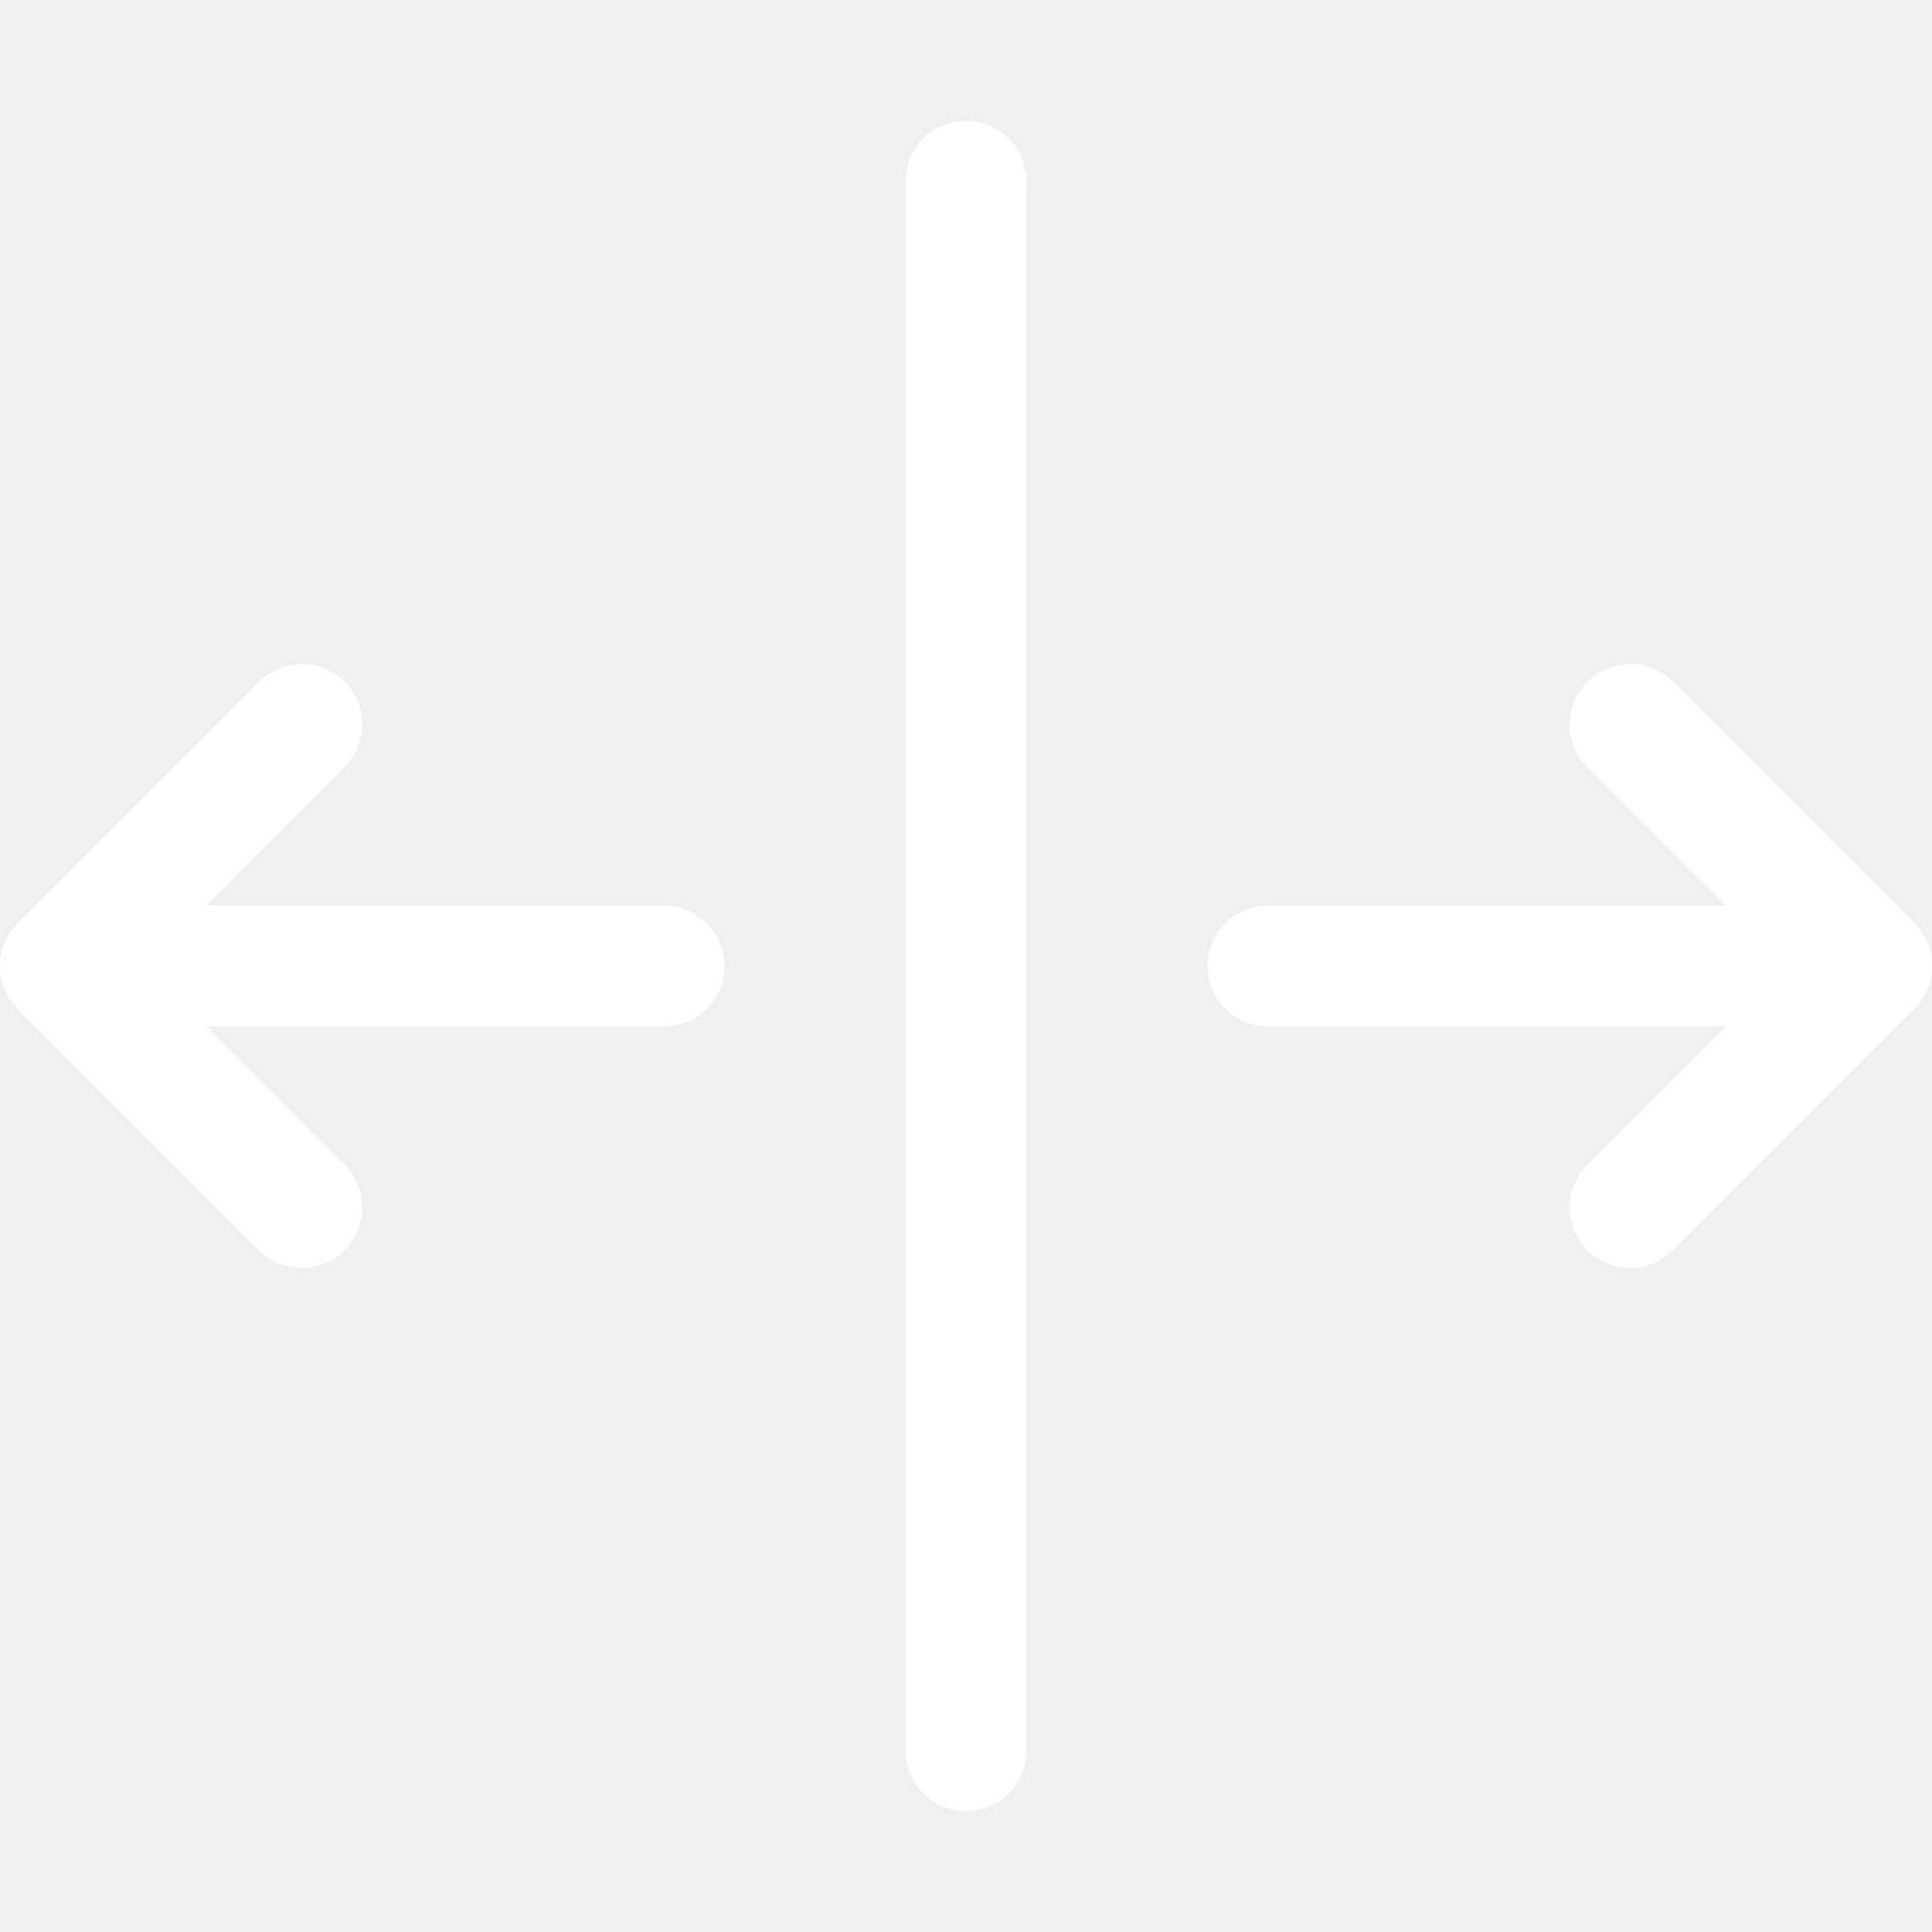
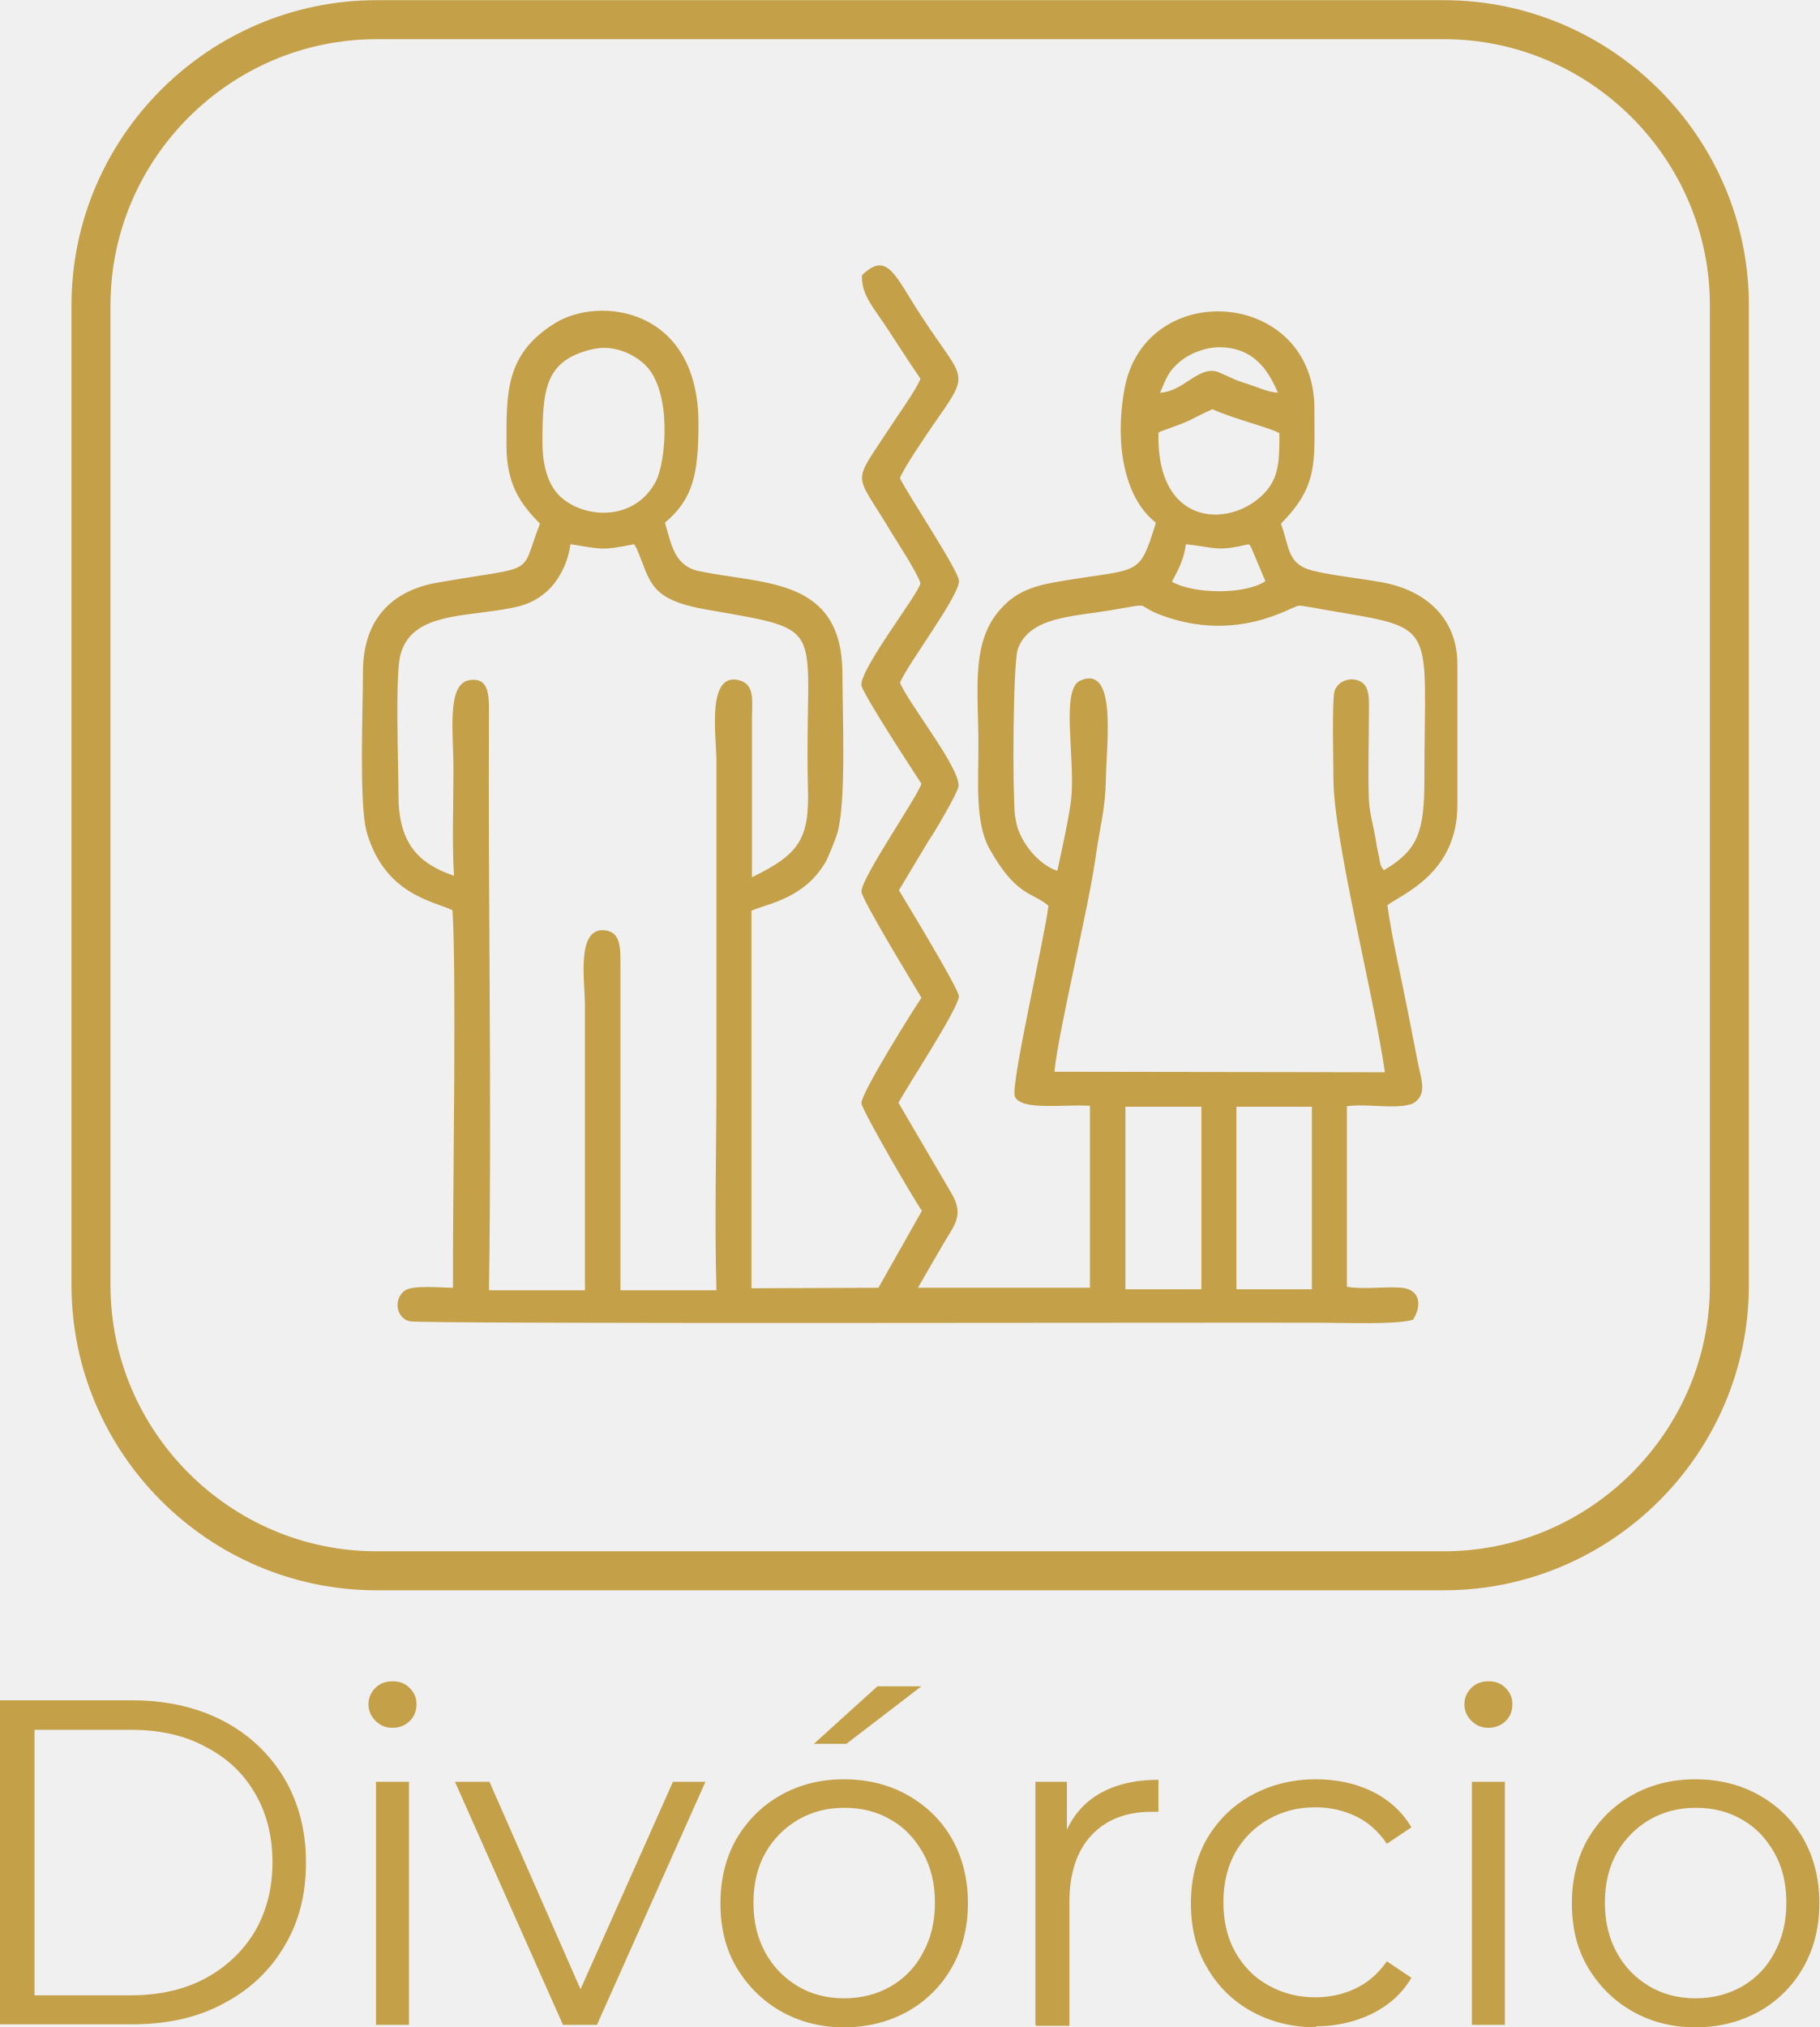
- <svg xmlns="http://www.w3.org/2000/svg" width="79" height="79" viewBox="0 0 79 79" fill="none">
-   <g clip-path="url(#clip0_180_9)">
-     <path fill-rule="evenodd" clip-rule="evenodd" d="M39.5 4.938C40.155 4.938 40.783 5.198 41.246 5.661C41.709 6.124 41.969 6.752 41.969 7.406L41.969 71.594C41.969 72.249 41.709 72.876 41.246 73.339C40.783 73.802 40.155 74.062 39.5 74.062C38.845 74.062 38.217 73.802 37.754 73.339C37.291 72.876 37.031 72.249 37.031 71.594L37.031 7.406C37.031 6.752 37.291 6.124 37.754 5.661C38.217 5.198 38.845 4.938 39.5 4.938ZM78.279 37.752C78.509 37.981 78.691 38.254 78.816 38.554C78.94 38.854 79.004 39.175 79.004 39.5C79.004 39.825 78.94 40.146 78.816 40.446C78.691 40.746 78.509 41.019 78.279 41.248L68.404 51.123C68.175 51.352 67.902 51.535 67.602 51.659C67.302 51.783 66.981 51.847 66.656 51.847C66.332 51.847 66.01 51.783 65.71 51.659C65.41 51.535 65.138 51.352 64.908 51.123C64.679 50.893 64.497 50.621 64.373 50.321C64.248 50.021 64.184 49.7 64.184 49.375C64.184 49.05 64.248 48.729 64.373 48.429C64.497 48.129 64.679 47.857 64.908 47.627L70.572 41.969H51.844C51.189 41.969 50.561 41.709 50.098 41.246C49.635 40.783 49.375 40.155 49.375 39.5C49.375 38.845 49.635 38.217 50.098 37.754C50.561 37.291 51.189 37.031 51.844 37.031H70.572L64.908 31.373C64.445 30.909 64.184 30.281 64.184 29.625C64.184 28.969 64.445 28.341 64.908 27.877C65.372 27.414 66.001 27.153 66.656 27.153C67.312 27.153 67.941 27.414 68.404 27.877L78.279 37.752ZM29.625 39.5C29.625 40.155 29.365 40.783 28.902 41.246C28.439 41.709 27.811 41.969 27.156 41.969H8.428L14.092 47.627C14.555 48.091 14.816 48.719 14.816 49.375C14.816 50.031 14.555 50.659 14.092 51.123C13.628 51.586 12.999 51.847 12.344 51.847C11.688 51.847 11.059 51.586 10.596 51.123L0.721 41.248C0.491 41.019 0.309 40.746 0.184 40.446C0.06 40.146 -0.004 39.825 -0.004 39.5C-0.004 39.175 0.06 38.854 0.184 38.554C0.309 38.254 0.491 37.981 0.721 37.752L10.596 27.877C10.825 27.648 11.098 27.465 11.398 27.341C11.698 27.217 12.019 27.153 12.344 27.153C12.668 27.153 12.99 27.217 13.29 27.341C13.59 27.465 13.862 27.648 14.092 27.877C14.555 28.341 14.816 28.969 14.816 29.625C14.816 29.95 14.752 30.271 14.627 30.571C14.503 30.871 14.321 31.143 14.092 31.373L8.428 37.031H27.156C27.811 37.031 28.439 37.291 28.902 37.754C29.365 38.217 29.625 38.845 29.625 39.5Z" fill="white" />
+ <svg xmlns="http://www.w3.org/2000/svg" xml:space="preserve" width="9.088mm" height="10.121mm" version="1.1" style="shape-rendering:geometricPrecision; text-rendering:geometricPrecision; image-rendering:optimizeQuality; fill-rule:evenodd; clip-rule:evenodd" viewBox="0 0 36.4 40.53">
+   <defs>
+     <style type="text/css">
+    
+     .str0 {stroke:#C4A148;stroke-width:0.78;stroke-miterlimit:22.926}
+     .fil2 {fill:none}
+     .fil1 {fill:#C4A148}
+     .fil0 {fill:#C4A148;fill-rule:nonzero}
+    
+   </style>
+   </defs>
+   <g id="Camada_x0020_1">
+     <g id="_1905314532288">
+       <path class="fil0" d="M-0 40.49l0 -6.49 2.64 0c0.69,0 1.3,0.14 1.82,0.41 0.52,0.27 0.93,0.66 1.22,1.14 0.29,0.49 0.44,1.05 0.44,1.69 0,0.64 -0.14,1.2 -0.44,1.69 -0.29,0.49 -0.7,0.87 -1.22,1.14 -0.52,0.28 -1.13,0.41 -1.82,0.41l-2.64 0zm0.69 -0.59l1.92 0c0.57,0 1.07,-0.11 1.5,-0.34 0.42,-0.23 0.75,-0.54 0.99,-0.94 0.23,-0.4 0.35,-0.86 0.35,-1.38 0,-0.53 -0.12,-0.99 -0.35,-1.38 -0.23,-0.4 -0.56,-0.71 -0.99,-0.93 -0.42,-0.23 -0.92,-0.34 -1.5,-0.34l-1.92 0 0 5.3zm6.83 0.59l0 -4.86 0.66 0 0 4.86 -0.66 0zm0.33 -5.94c-0.14,0 -0.25,-0.05 -0.34,-0.14 -0.09,-0.09 -0.14,-0.2 -0.14,-0.33 0,-0.13 0.05,-0.24 0.14,-0.33 0.09,-0.09 0.21,-0.13 0.34,-0.13 0.14,0 0.25,0.04 0.34,0.13 0.09,0.09 0.14,0.19 0.14,0.32 0,0.14 -0.04,0.25 -0.13,0.34 -0.09,0.09 -0.21,0.14 -0.35,0.14zm3.41 5.94l-2.16 -4.86 0.69 0 1.98 4.51 -0.32 0 2.01 -4.51 0.65 0 -2.17 4.86 -0.68 0zm5.62 0.05c-0.47,0 -0.89,-0.11 -1.26,-0.32 -0.37,-0.21 -0.67,-0.51 -0.89,-0.88 -0.22,-0.37 -0.32,-0.8 -0.32,-1.28 0,-0.49 0.11,-0.92 0.32,-1.29 0.22,-0.37 0.51,-0.66 0.88,-0.87 0.37,-0.21 0.79,-0.32 1.27,-0.32 0.48,0 0.91,0.11 1.28,0.32 0.37,0.21 0.67,0.5 0.88,0.87 0.21,0.37 0.32,0.8 0.32,1.29 0,0.48 -0.11,0.91 -0.32,1.28 -0.21,0.37 -0.51,0.67 -0.88,0.88 -0.38,0.21 -0.8,0.32 -1.28,0.32zm0 -0.58c0.35,0 0.66,-0.08 0.94,-0.24 0.27,-0.16 0.49,-0.38 0.64,-0.67 0.16,-0.29 0.24,-0.62 0.24,-1 0,-0.38 -0.08,-0.72 -0.24,-1 -0.16,-0.28 -0.37,-0.51 -0.64,-0.66 -0.27,-0.16 -0.58,-0.24 -0.93,-0.24 -0.35,0 -0.65,0.08 -0.93,0.24 -0.27,0.16 -0.49,0.38 -0.65,0.66 -0.16,0.28 -0.24,0.62 -0.24,1 0,0.38 0.08,0.71 0.24,1 0.16,0.29 0.38,0.51 0.65,0.67 0.27,0.16 0.58,0.24 0.92,0.24zm-0.6 -5.09l1.27 -1.15 0.88 0 -1.5 1.15 -0.65 0zm4.43 5.62l0 -4.86 0.63 0 0 1.33 -0.06 -0.23c0.14,-0.37 0.36,-0.65 0.69,-0.85 0.32,-0.19 0.72,-0.29 1.2,-0.29l0 0.64c-0.02,0 -0.05,-0 -0.07,-0 -0.02,-0 -0.05,-0 -0.07,-0 -0.51,0 -0.91,0.16 -1.2,0.47 -0.29,0.31 -0.44,0.76 -0.44,1.33l0 2.48 -0.66 0zm5.61 0.05c-0.48,0 -0.91,-0.11 -1.29,-0.32 -0.38,-0.21 -0.68,-0.51 -0.89,-0.88 -0.22,-0.37 -0.32,-0.8 -0.32,-1.28 0,-0.49 0.11,-0.92 0.32,-1.29 0.22,-0.37 0.51,-0.66 0.89,-0.87 0.38,-0.21 0.81,-0.32 1.29,-0.32 0.41,0 0.79,0.08 1.12,0.24 0.33,0.16 0.6,0.4 0.79,0.72l-0.49 0.33c-0.17,-0.25 -0.37,-0.43 -0.62,-0.55 -0.25,-0.12 -0.52,-0.18 -0.81,-0.18 -0.35,0 -0.66,0.08 -0.94,0.24 -0.28,0.16 -0.5,0.38 -0.66,0.66 -0.16,0.28 -0.24,0.62 -0.24,1 0,0.38 0.08,0.72 0.24,1 0.16,0.28 0.38,0.51 0.66,0.66 0.28,0.16 0.59,0.24 0.94,0.24 0.29,0 0.56,-0.06 0.81,-0.18 0.25,-0.12 0.45,-0.3 0.62,-0.54l0.49 0.33c-0.19,0.32 -0.45,0.55 -0.79,0.72 -0.33,0.16 -0.71,0.25 -1.12,0.25zm3.12 -0.05l0 -4.86 0.66 0 0 4.86 -0.66 0zm0.33 -5.94c-0.14,0 -0.25,-0.05 -0.34,-0.14 -0.09,-0.09 -0.14,-0.2 -0.14,-0.33 0,-0.13 0.05,-0.24 0.14,-0.33 0.09,-0.09 0.21,-0.13 0.34,-0.13 0.14,0 0.25,0.04 0.34,0.13 0.09,0.09 0.14,0.19 0.14,0.32 0,0.14 -0.04,0.25 -0.13,0.34 -0.09,0.09 -0.21,0.14 -0.35,0.14zm4.14 5.99c-0.47,0 -0.89,-0.11 -1.26,-0.32 -0.37,-0.21 -0.67,-0.51 -0.89,-0.88 -0.22,-0.37 -0.32,-0.8 -0.32,-1.28 0,-0.49 0.11,-0.92 0.32,-1.29 0.22,-0.37 0.51,-0.66 0.88,-0.87 0.37,-0.21 0.79,-0.32 1.27,-0.32 0.48,0 0.91,0.11 1.28,0.32 0.37,0.21 0.67,0.5 0.88,0.87 0.21,0.37 0.32,0.8 0.32,1.29 0,0.48 -0.11,0.91 -0.32,1.28 -0.21,0.37 -0.51,0.67 -0.88,0.88 -0.38,0.21 -0.8,0.32 -1.28,0.32zm0 -0.58c0.35,0 0.66,-0.08 0.94,-0.24 0.27,-0.16 0.49,-0.38 0.64,-0.67 0.16,-0.29 0.24,-0.62 0.24,-1 0,-0.38 -0.08,-0.72 -0.24,-1 -0.16,-0.28 -0.37,-0.51 -0.64,-0.66 -0.27,-0.16 -0.58,-0.24 -0.93,-0.24 -0.35,0 -0.65,0.08 -0.93,0.24 -0.27,0.16 -0.49,0.38 -0.65,0.66 -0.16,0.28 -0.24,0.62 -0.24,1 0,0.38 0.08,0.71 0.24,1 0.16,0.29 0.38,0.51 0.65,0.67 0.27,0.16 0.58,0.24 0.92,0.24z" />
+       <path class="fil1" d="M24.73 22.13l1.51 -0 0 3.65 -1.51 -0 0 -3.65zm-2.23 -0l1.53 0 -0 3.65 -1.52 0 0 -3.65zm-1.36 -4.72c-0.37,-0.13 -0.69,-0.53 -0.8,-0.9l-0.04 -0.21c-0.05,-0.51 -0.04,-3.06 0.06,-3.33 0.24,-0.64 1.09,-0.64 1.86,-0.77 0.89,-0.15 0.43,-0.12 1.01,0.1 1.51,0.56 2.59,-0.17 2.74,-0.19 0.07,-0.01 0.46,0.07 0.58,0.09 2.24,0.38 1.94,0.22 1.94,3.36 0,1.07 -0.12,1.43 -0.81,1.84 -0.08,-0.1 -0.07,-0.12 -0.1,-0.28 -0.03,-0.13 -0.05,-0.23 -0.07,-0.37 -0.04,-0.23 -0.12,-0.52 -0.13,-0.75 -0.02,-0.56 -0,-1.15 0,-1.71 0,-0.27 0.03,-0.55 -0.16,-0.66 -0.2,-0.11 -0.47,-0.02 -0.53,0.2 -0.05,0.18 -0.02,1.43 -0.02,1.72 -0,1.24 0.81,4.34 1.03,5.89l-6.61 -0.01c0.08,-0.82 0.69,-3.3 0.83,-4.33 0.08,-0.58 0.19,-0.91 0.2,-1.55 0.01,-0.67 0.23,-2.28 -0.52,-1.94 -0.38,0.18 -0.1,1.52 -0.17,2.32 -0.03,0.35 -0.22,1.19 -0.28,1.47zm-12.06 0.1c-0.74,-0.25 -1.12,-0.68 -1.11,-1.65 0,-0.55 -0.07,-2.38 0.04,-2.77 0.2,-0.76 1.08,-0.76 1.89,-0.88 0.47,-0.07 0.73,-0.12 1.03,-0.38 0.23,-0.2 0.43,-0.56 0.48,-0.95 0.64,0.1 0.62,0.13 1.27,0 0.02,0.03 0.01,-0 0.06,0.1 0.28,0.65 0.23,1.01 1.41,1.21 2.51,0.44 1.93,0.24 2.01,3.57 0.03,1.01 -0.17,1.32 -1.12,1.78l0 -3.14c0,-0.37 0.07,-0.72 -0.26,-0.8 -0.64,-0.16 -0.46,1.08 -0.45,1.58l0 6.38c0,1.4 -0.04,2.84 0,4.24l-1.92 -0 0 -6.57c0,-0.31 -0.01,-0.61 -0.33,-0.63 -0.56,-0.04 -0.38,1.04 -0.38,1.51l0 5.69 -1.92 0c0.06,-3.82 -0.02,-7.74 0,-11.59 0,-0.33 -0.01,-0.68 -0.4,-0.61 -0.45,0.08 -0.31,1.06 -0.31,1.78 0,0.7 -0.03,1.45 0.01,2.14zm14.36 -5.88c0.11,-0.21 0.24,-0.43 0.28,-0.75 0.62,0.07 0.61,0.15 1.26,-0 0.02,0.04 0.01,-0.02 0.06,0.1l0.27 0.64c-0.43,0.28 -1.46,0.25 -1.87,0.01zm-0.27 -2.98c0.01,-0.01 0.03,-0.01 0.03,-0.02l0.11 -0.04c0.64,-0.23 0.37,-0.15 0.94,-0.41 0.44,0.2 1.16,0.37 1.34,0.48 0,0.49 0,0.84 -0.25,1.14 -0.62,0.75 -2.21,0.82 -2.17,-1.14zm-11.32 -1.67c0.43,-0.1 0.83,0.1 1.05,0.31 0.55,0.53 0.42,1.94 0.22,2.33 -0.43,0.82 -1.45,0.75 -1.92,0.3 -0.24,-0.23 -0.35,-0.61 -0.35,-1.08 0,-1.08 0.06,-1.64 1,-1.86zm11.35 0.88c0.13,-0.31 0.17,-0.44 0.41,-0.64 0.18,-0.15 0.49,-0.28 0.79,-0.28 0.63,0.01 0.94,0.39 1.16,0.91 -0.2,-0.01 -0.43,-0.12 -0.62,-0.18 -0.13,-0.04 -0.19,-0.06 -0.32,-0.12 -0.05,-0.02 -0.22,-0.1 -0.27,-0.12 -0.39,-0.11 -0.66,0.38 -1.13,0.42zm-5.96 -2.35c-0.01,0.4 0.24,0.64 0.53,1.09 0.21,0.32 0.42,0.65 0.64,0.97 -0.08,0.22 -0.48,0.77 -0.62,0.99 -0.76,1.17 -0.71,0.83 0.03,2.07 0.12,0.2 0.54,0.84 0.59,1.03 -0.02,0.19 -1.21,1.71 -1.18,2.04 0.01,0.15 1.05,1.74 1.2,1.97 -0.09,0.28 -1.21,1.89 -1.2,2.16 0.01,0.16 1.05,1.87 1.2,2.12 -0.17,0.25 -1.21,1.91 -1.2,2.11 0.01,0.14 1.08,1.98 1.21,2.15l-0.87 1.54 -2.54 0.01 0 -7.55c0.34,-0.15 1.05,-0.24 1.48,-0.97 0.04,-0.06 0.2,-0.45 0.24,-0.59 0.18,-0.64 0.1,-2.37 0.1,-3.17 0,-1.94 -1.56,-1.79 -2.86,-2.06 -0.5,-0.1 -0.56,-0.53 -0.69,-0.97 0.57,-0.48 0.67,-0.99 0.67,-1.99 0,-2.32 -1.99,-2.55 -2.87,-2 -1,0.62 -0.97,1.4 -0.97,2.44 0,0.8 0.29,1.18 0.67,1.57 -0.42,1.08 -0.01,0.82 -2.06,1.18 -0.91,0.16 -1.48,0.74 -1.48,1.78 0,0.73 -0.08,2.62 0.07,3.19 0.36,1.28 1.36,1.4 1.72,1.58 0.08,1.15 0.01,5.58 0.01,7.06l0 0.49c-0.24,-0 -0.81,-0.06 -0.97,0.06 -0.22,0.17 -0.17,0.54 0.1,0.61 0.2,0.06 16.51,0.02 18.29,0.03 0.44,0 1.46,0.04 1.78,-0.06 0.17,-0.25 0.17,-0.6 -0.22,-0.64 -0.35,-0.03 -0.75,0.04 -1.1,-0.02l0 -3.61c0.41,-0.06 0.96,0.07 1.31,-0.05 0.32,-0.18 0.17,-0.49 0.1,-0.87 -0.07,-0.35 -0.13,-0.66 -0.2,-1.02 -0.13,-0.67 -0.31,-1.42 -0.4,-2.08 0.26,-0.21 1.4,-0.62 1.4,-2l0 -2.82c0,-0.94 -0.66,-1.49 -1.52,-1.64 -0.44,-0.08 -0.96,-0.13 -1.37,-0.23 -0.52,-0.13 -0.46,-0.46 -0.64,-0.94 0.75,-0.76 0.67,-1.22 0.67,-2.3 -0,-2.4 -3.39,-2.64 -3.8,-0.39 -0.2,1.1 -0,2.18 0.63,2.67 -0.35,1.13 -0.31,0.89 -2.02,1.19 -0.51,0.09 -0.81,0.23 -1.08,0.53 -0.61,0.66 -0.45,1.64 -0.45,2.72 -0,0.75 -0.07,1.55 0.22,2.08 0.54,0.96 0.85,0.86 1.18,1.14 -0.07,0.62 -0.77,3.62 -0.67,3.82 0.14,0.28 0.94,0.15 1.5,0.18l0 3.64 -3.44 -0c0.16,-0.28 0.34,-0.59 0.51,-0.88 0.22,-0.38 0.42,-0.57 0.16,-1.01l-1.06 -1.81c0.16,-0.3 1.21,-1.9 1.21,-2.13 -0.01,-0.16 -1.05,-1.87 -1.2,-2.12l0.6 -1c0.09,-0.12 0.56,-0.92 0.59,-1.07 0.06,-0.34 -0.98,-1.64 -1.17,-2.08 0.17,-0.4 1.2,-1.75 1.18,-2.04 -0.01,-0.21 -1.02,-1.72 -1.18,-2.05 0.07,-0.2 0.52,-0.85 0.66,-1.06 0.77,-1.1 0.64,-0.85 -0.21,-2.15 -0.55,-0.83 -0.69,-1.35 -1.21,-0.85z" />
+       <path class="fil2 str0" d="M7.53 0.39l21.35 0c3.14,0 5.71,2.57 5.71,5.71l0 19.6c0,3.14 -2.57,5.71 -5.71,5.71l-21.35 0c-3.14,0 -5.71,-2.57 -5.71,-5.71l0 -19.6c0,-3.14 2.57,-5.71 5.71,-5.71z" />
+     </g>
  </g>
-   <defs>
-     <clipPath id="clip0_180_9">
-       <rect width="79" height="79" fill="white" transform="matrix(0 1 -1 0 79 0)" />
-     </clipPath>
-   </defs>
</svg>
